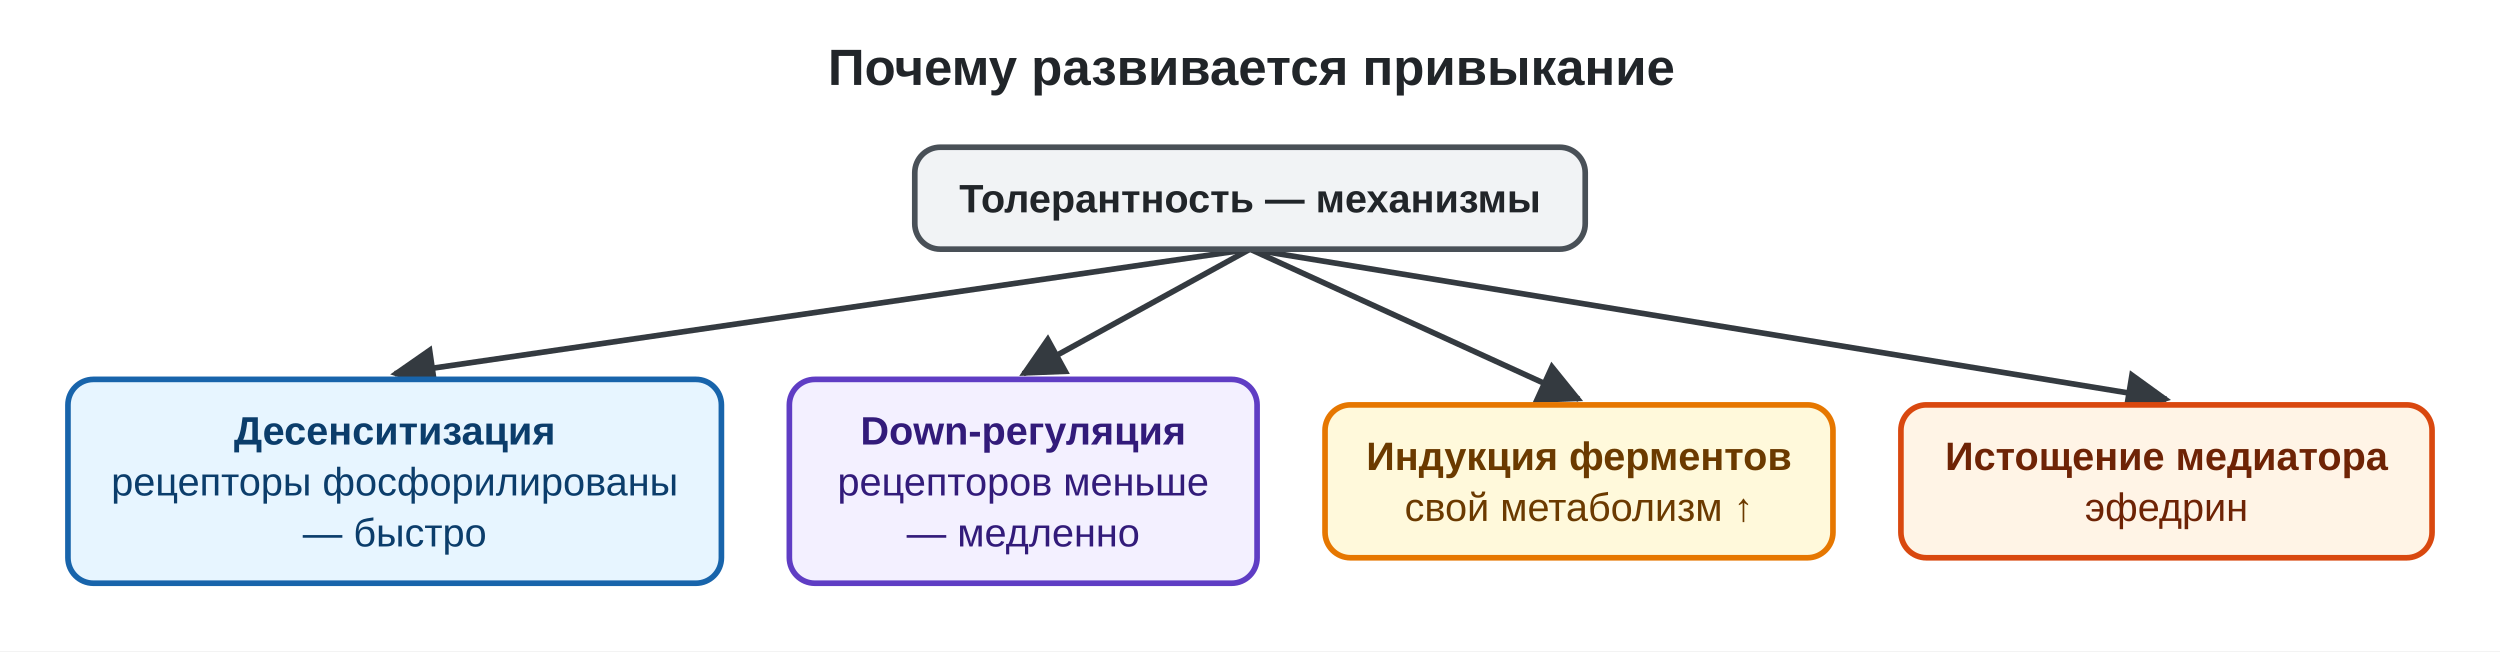
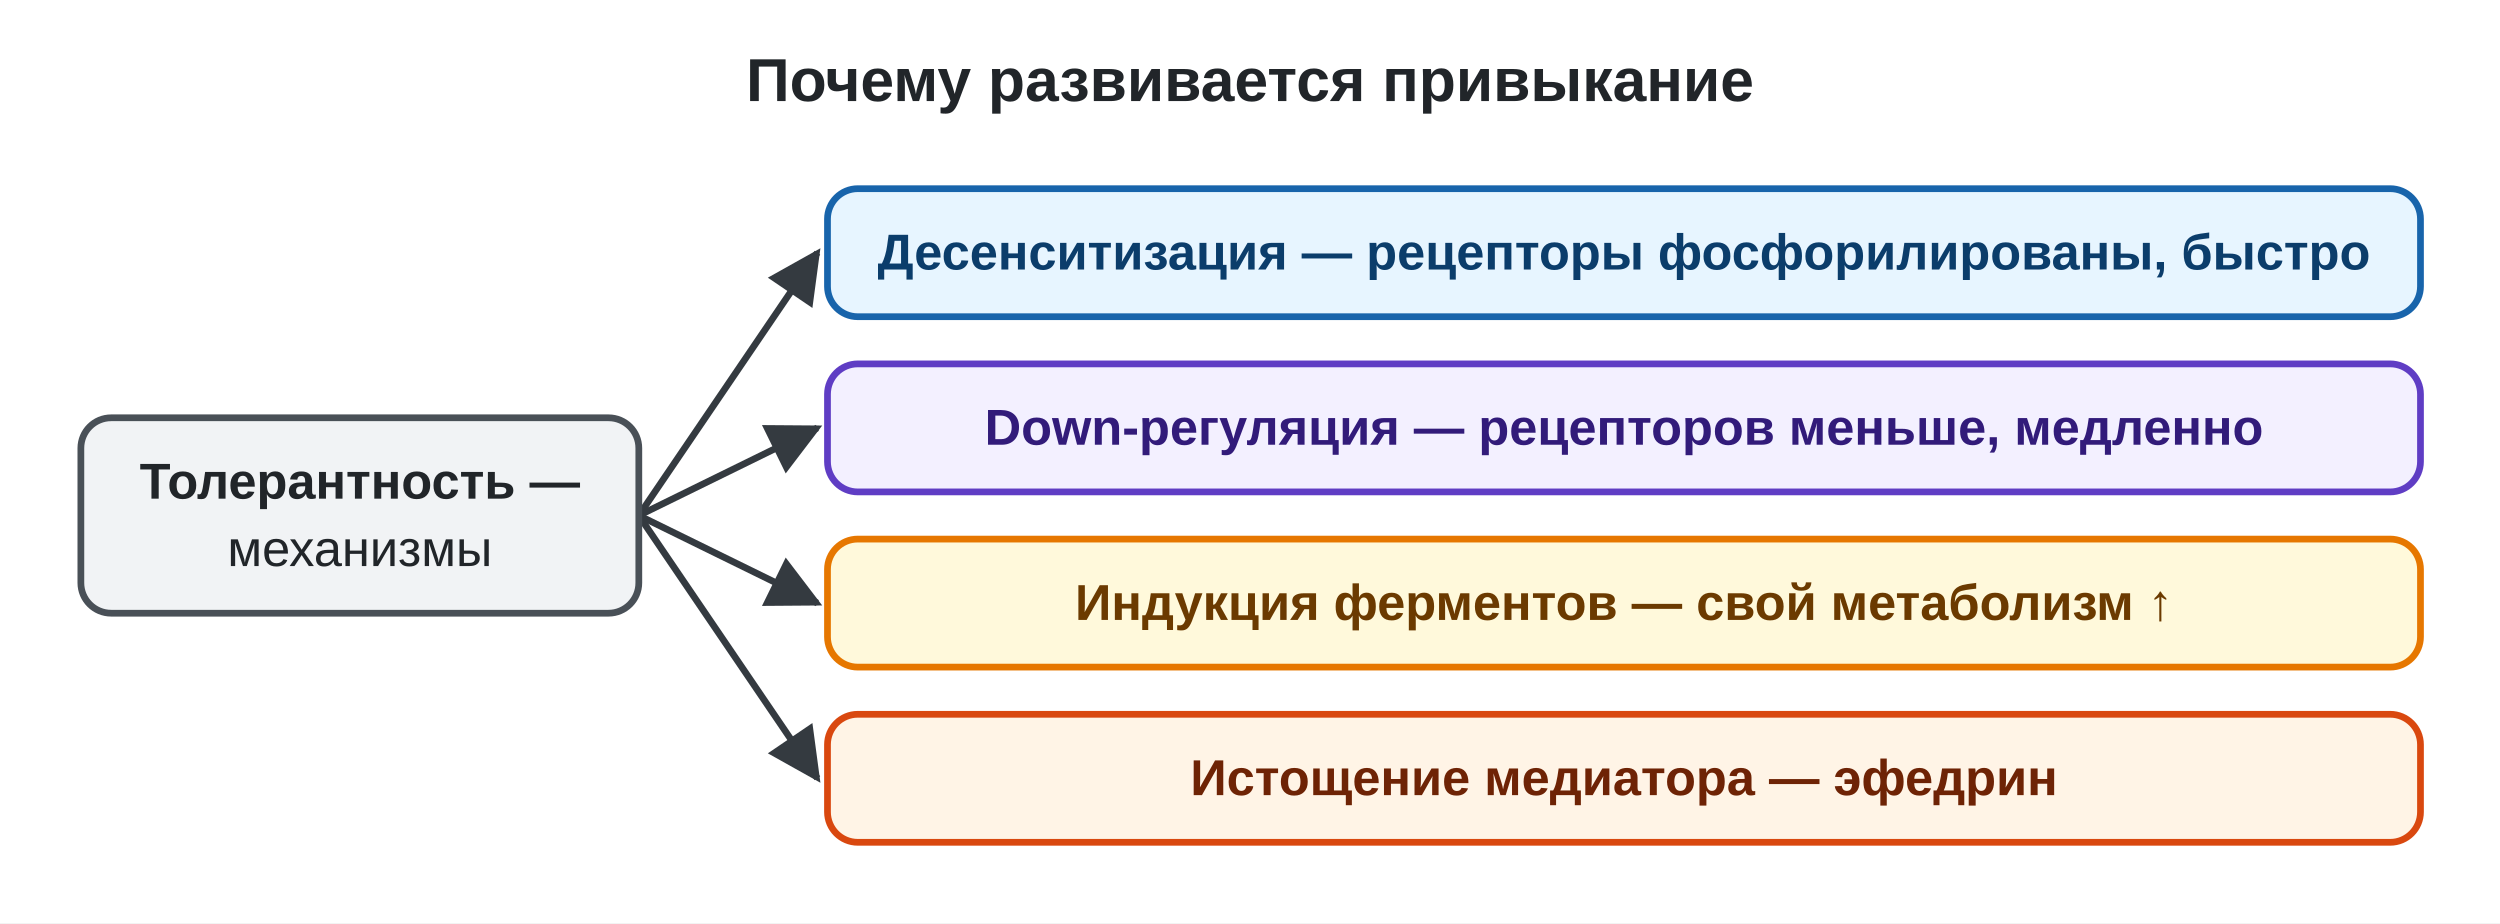
- <svg xmlns="http://www.w3.org/2000/svg" viewBox="0 0 883 230" font-family="Arial, Helvetica, sans-serif">
-   <rect width="883" height="230" fill="#ffffff" />
+ <svg xmlns="http://www.w3.org/2000/svg" viewBox="0 0 742 274" font-family="Arial, Helvetica, sans-serif">
+   <rect width="742" height="274" fill="#ffffff" />
  <defs>
    <marker id="ar" viewBox="0 0 10 10" refX="9" refY="5" markerWidth="8" markerHeight="8" orient="auto-start-reverse">
      <path d="M0,0 L10,5 L0,10 z" fill="#343a40" />
    </marker>
  </defs>
-   <text x="442" y="30" text-anchor="middle" font-size="18" font-weight="bold" fill="#212529">Почему развивается привыкание</text>
-   <line x1="441.5" y1="88.0" x2="139.4" y2="132.0" stroke="#343a40" stroke-width="2" marker-end="url(#ar)" />
-   <line x1="441.5" y1="88.0" x2="361.4" y2="132.0" stroke="#343a40" stroke-width="2" marker-end="url(#ar)" />
-   <line x1="441.5" y1="88.0" x2="557.7" y2="141.0" stroke="#343a40" stroke-width="2" marker-end="url(#ar)" />
-   <line x1="441.5" y1="88.0" x2="765.2" y2="141.0" stroke="#343a40" stroke-width="2" marker-end="url(#ar)" />
-   <rect x="323.1" y="52.0" width="236.8" height="36.0" rx="9" fill="#f1f3f5" stroke="#495057" stroke-width="2" />
-   <text x="441.5" y="75.0" text-anchor="middle" font-size="14" font-weight="bold" fill="#212529">Толерантность — механизмы</text>
-   <rect x="24.0" y="134.0" width="230.8" height="72.0" rx="9" fill="#e7f5ff" stroke="#1864ab" stroke-width="2" />
-   <text x="139.4" y="157.0" text-anchor="middle" font-size="14" font-weight="bold" fill="#0b3d6b">Десенситизация</text>
-   <text x="139.4" y="175.0" text-anchor="middle" font-size="14" font-weight="normal" fill="#0b3d6b">рецепторы фосфорилированы</text>
-   <text x="139.4" y="193.0" text-anchor="middle" font-size="14" font-weight="normal" fill="#0b3d6b">— быстро</text>
-   <rect x="278.8" y="134.0" width="165.2" height="72.0" rx="9" fill="#f3f0ff" stroke="#5f3dc4" stroke-width="2" />
-   <text x="361.4" y="157.0" text-anchor="middle" font-size="14" font-weight="bold" fill="#321b7a">Down-регуляция</text>
-   <text x="361.4" y="175.0" text-anchor="middle" font-size="14" font-weight="normal" fill="#321b7a">рецепторов меньше</text>
-   <text x="361.4" y="193.0" text-anchor="middle" font-size="14" font-weight="normal" fill="#321b7a">— медленно</text>
-   <rect x="468.0" y="143.0" width="179.4" height="54.0" rx="9" fill="#fff9db" stroke="#e67700" stroke-width="2" />
-   <text x="557.7" y="166.0" text-anchor="middle" font-size="14" font-weight="bold" fill="#6b3a00">Индукция ферментов</text>
-   <text x="557.7" y="184.0" text-anchor="middle" font-size="14" font-weight="normal" fill="#6b3a00">свой метаболизм ↑</text>
-   <rect x="671.4" y="143.0" width="187.6" height="54.0" rx="9" fill="#fff4e6" stroke="#d9480f" stroke-width="2" />
-   <text x="765.2" y="166.0" text-anchor="middle" font-size="14" font-weight="bold" fill="#6e2305">Истощение медиатора</text>
-   <text x="765.2" y="184.0" text-anchor="middle" font-size="14" font-weight="normal" fill="#6e2305">эфедрин</text>
+   <text x="371" y="30" text-anchor="middle" font-size="18" font-weight="bold" fill="#212529">Почему развивается привыкание</text>
+   <line x1="189.6" y1="153.0" x2="242.6" y2="75.0" stroke="#343a40" stroke-width="2" marker-end="url(#ar)" />
+   <line x1="189.6" y1="153.0" x2="242.6" y2="127.0" stroke="#343a40" stroke-width="2" marker-end="url(#ar)" />
+   <line x1="189.6" y1="153.0" x2="242.6" y2="179.0" stroke="#343a40" stroke-width="2" marker-end="url(#ar)" />
+   <line x1="189.6" y1="153.0" x2="242.6" y2="231.0" stroke="#343a40" stroke-width="2" marker-end="url(#ar)" />
+   <rect x="24.0" y="124.0" width="165.6" height="58.0" rx="9" fill="#f1f3f5" stroke="#495057" stroke-width="2" />
+   <text x="106.8" y="148.0" text-anchor="middle" font-size="15" font-weight="bold" fill="#212529">Толерантность —</text>
+   <text x="106.8" y="168.0" text-anchor="middle" font-size="15" font-weight="normal" fill="#212529">механизмы</text>
+   <rect x="245.6" y="56.0" width="472.8" height="38.0" rx="9" fill="#e7f5ff" stroke="#1864ab" stroke-width="2" />
+   <text x="482.0" y="80.0" text-anchor="middle" font-size="15" font-weight="bold" fill="#0b3d6b">Десенситизация — рецепторы фосфорилированы, быстро</text>
+   <rect x="245.6" y="108.0" width="472.8" height="38.0" rx="9" fill="#f3f0ff" stroke="#5f3dc4" stroke-width="2" />
+   <text x="482.0" y="132.0" text-anchor="middle" font-size="15" font-weight="bold" fill="#321b7a">Down-регуляция — рецепторов меньше, медленно</text>
+   <rect x="245.6" y="160.0" width="472.8" height="38.0" rx="9" fill="#fff9db" stroke="#e67700" stroke-width="2" />
+   <text x="482.0" y="184.0" text-anchor="middle" font-size="15" font-weight="bold" fill="#6b3a00">Индукция ферментов — свой метаболизм ↑</text>
+   <rect x="245.6" y="212.0" width="472.8" height="38.0" rx="9" fill="#fff4e6" stroke="#d9480f" stroke-width="2" />
+   <text x="482.0" y="236.0" text-anchor="middle" font-size="15" font-weight="bold" fill="#6e2305">Истощение медиатора — эфедрин</text>
</svg>
